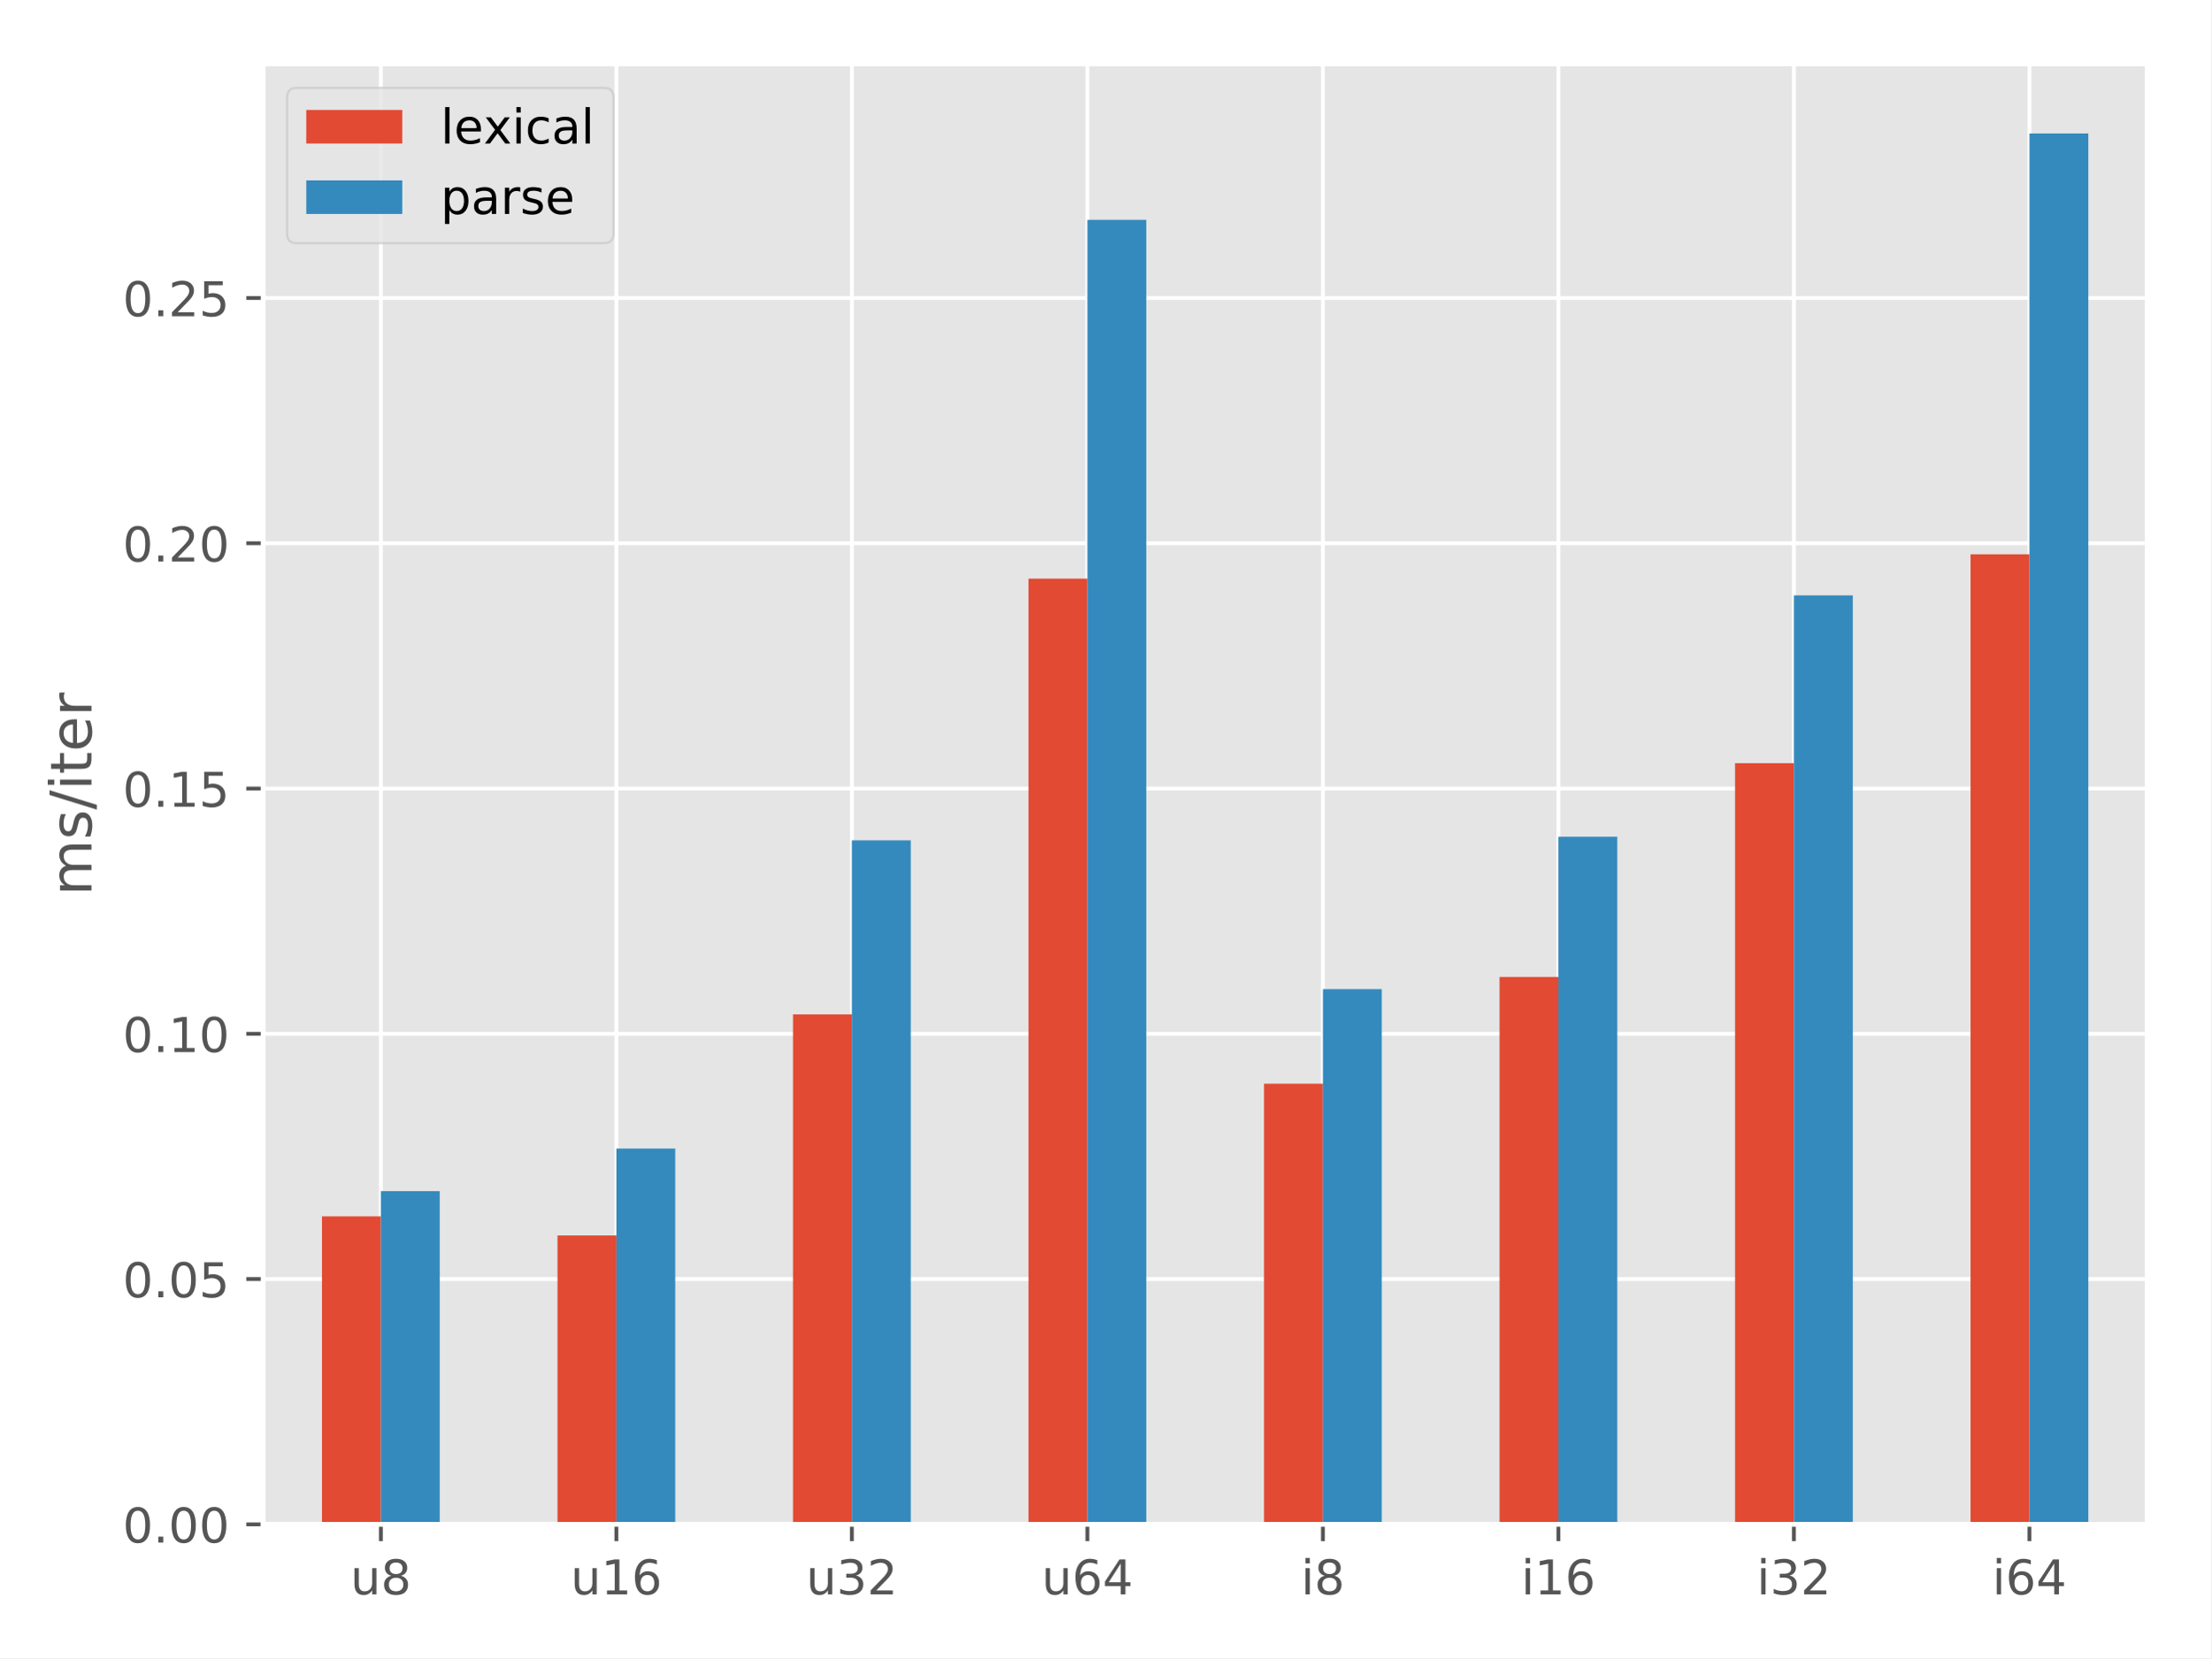
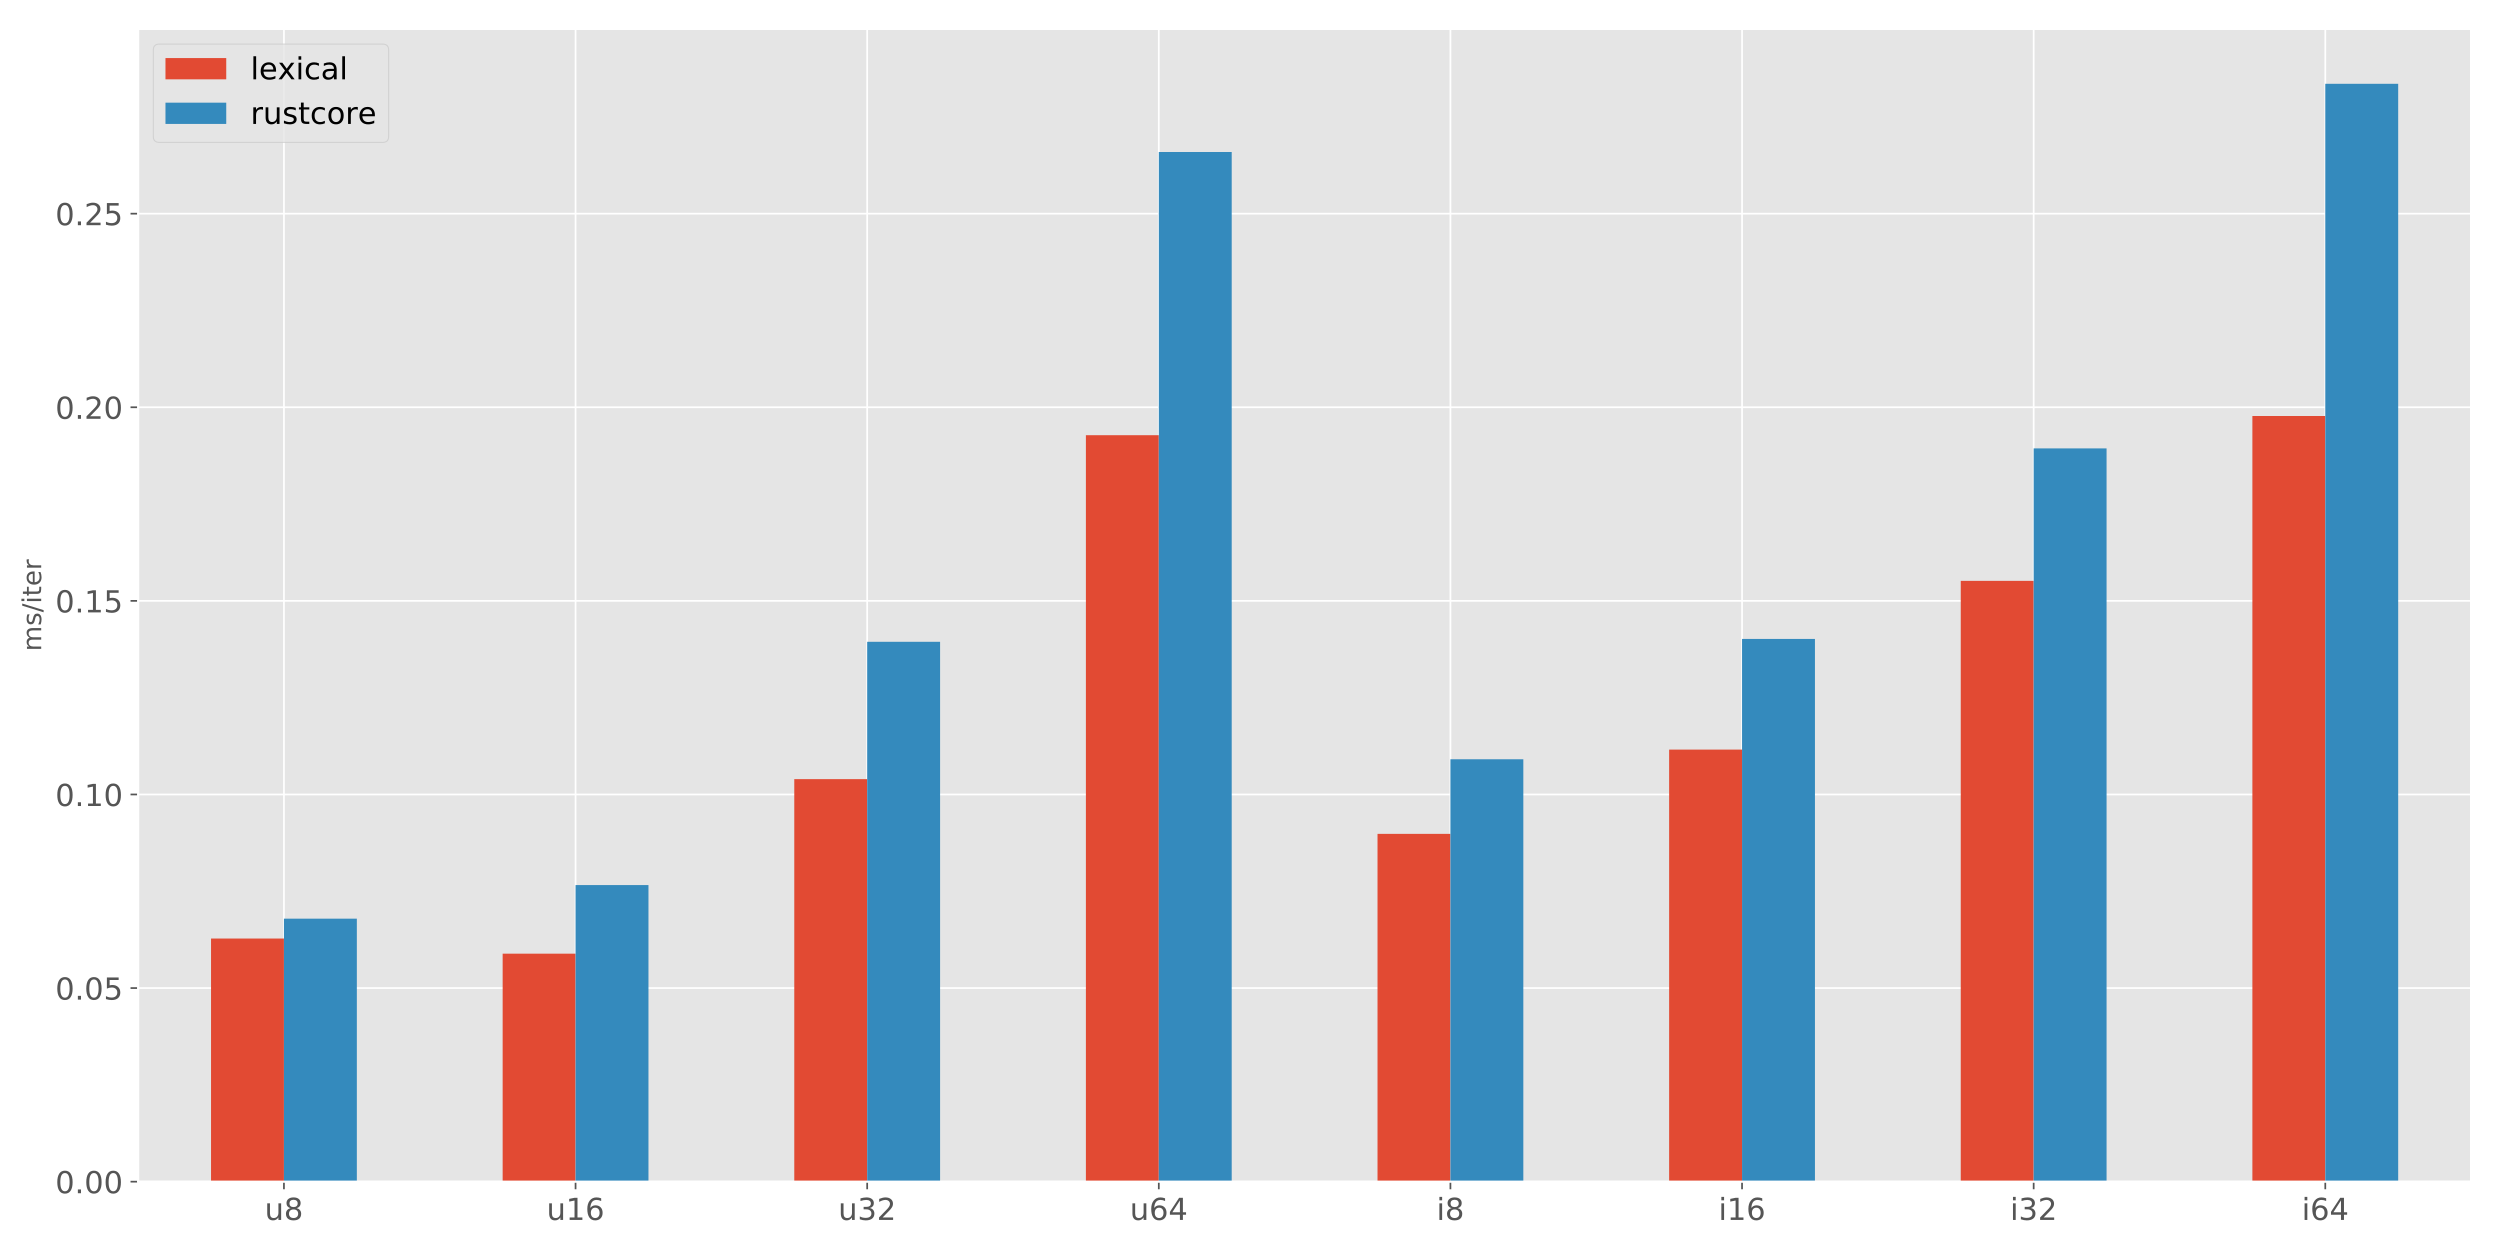
- <svg xmlns="http://www.w3.org/2000/svg" xmlns:xlink="http://www.w3.org/1999/xlink" height="345.6pt" version="1.1" viewBox="0 0 460.8 345.6" width="460.8pt">
+ <svg xmlns="http://www.w3.org/2000/svg" xmlns:xlink="http://www.w3.org/1999/xlink" height="576pt" version="1.1" viewBox="0 0 1152 576" width="1152pt">
  <defs>
    <style type="text/css">
*{stroke-linecap:butt;stroke-linejoin:round;}
  </style>
  </defs>
  <g id="figure_1">
    <g id="patch_1">
-       <path d="M 0 345.6  L 460.8 345.6  L 460.8 0  L 0 0  z " style="fill:#ffffff;" />
+       <path d="M 0 576  L 1152 576  L 1152 0  L 0 0  z " style="fill:#ffffff;" />
    </g>
    <g id="axes_1">
      <g id="patch_2">
-         <path d="M 54.83 317.72  L 447.48 317.72  L 447.48 13.32  L 54.83 13.32  z " style="fill:#e5e5e5;" />
+         <path d="M 63.65 544.52  L 1138.68 544.52  L 1138.68 13.32  L 63.65 13.32  z " style="fill:#e5e5e5;" />
      </g>
      <g id="matplotlib.axis_1">
        <g id="xtick_1">
          <g id="line2d_1">
-             <path clip-path="url(#pd019c4db63)" d="M 79.371 317.72  L 79.371 13.32  " style="fill:none;stroke:#ffffff;stroke-linecap:square;stroke-width:0.8;" />
+             <path clip-path="url(#pe57b29180e)" d="M 130.839 544.52  L 130.839 13.32  " style="fill:none;stroke:#ffffff;stroke-linecap:square;stroke-width:0.8;" />
          </g>
          <g id="line2d_2">
            <defs>
-               <path d="M 0 0  L 0 3.5  " id="m513edfecdf" style="stroke:#555555;stroke-width:0.8;" />
-             </defs>
-             <g>
-               <use style="fill:#555555;stroke:#555555;stroke-width:0.8;" x="79.371" xlink:href="#m513edfecdf" y="317.72" />
+               <path d="M 0 0  L 0 3.5  " id="m357dd4f829" style="stroke:#555555;stroke-width:0.8;" />
+             </defs>
+             <g>
+               <use style="fill:#555555;stroke:#555555;stroke-width:0.8;" x="130.839" xlink:href="#m357dd4f829" y="544.52" />
            </g>
          </g>
          <g id="text_1">
            <defs>
              <path d="M 8.5 21.578  L 8.5 54.688  L 17.484 54.688  L 17.484 21.922  Q 17.484 14.156 20.5 10.266  Q 23.531 6.391 29.594 6.391  Q 36.859 6.391 41.078 11.031  Q 45.312 15.672 45.312 23.688  L 45.312 54.688  L 54.297 54.688  L 54.297 0  L 45.312 0  L 45.312 8.406  Q 42.047 3.422 37.719 1  Q 33.406 -1.422 27.688 -1.422  Q 18.266 -1.422 13.375 4.438  Q 8.5 10.297 8.5 21.578  z M 31.109 56  z " id="DejaVuSans-75" />
              <path d="M 31.781 34.625  Q 24.75 34.625 20.719 30.859  Q 16.703 27.094 16.703 20.516  Q 16.703 13.922 20.719 10.156  Q 24.75 6.391 31.781 6.391  Q 38.812 6.391 42.859 10.172  Q 46.922 13.969 46.922 20.516  Q 46.922 27.094 42.891 30.859  Q 38.875 34.625 31.781 34.625  z M 21.922 38.812  Q 15.578 40.375 12.031 44.719  Q 8.5 49.078 8.5 55.328  Q 8.5 64.062 14.719 69.141  Q 20.953 74.219 31.781 74.219  Q 42.672 74.219 48.875 69.141  Q 55.078 64.062 55.078 55.328  Q 55.078 49.078 51.531 44.719  Q 48 40.375 41.703 38.812  Q 48.828 37.156 52.797 32.312  Q 56.781 27.484 56.781 20.516  Q 56.781 9.906 50.312 4.234  Q 43.844 -1.422 31.781 -1.422  Q 19.734 -1.422 13.25 4.234  Q 6.781 9.906 6.781 20.516  Q 6.781 27.484 10.781 32.312  Q 14.797 37.156 21.922 38.812  z M 18.312 54.391  Q 18.312 48.734 21.844 45.562  Q 25.391 42.391 31.781 42.391  Q 38.141 42.391 41.719 45.562  Q 45.312 48.734 45.312 54.391  Q 45.312 60.062 41.719 63.234  Q 38.141 66.406 31.781 66.406  Q 25.391 66.406 21.844 63.234  Q 18.312 60.062 18.312 54.391  z " id="DejaVuSans-38" />
            </defs>
-             <g style="fill:#555555;" transform="translate(73.02062 332.3184)scale(0.1 -0.1)">
+             <g style="fill:#555555;" transform="translate(121.9494 562.1578)scale(0.14 -0.14)">
              <use xlink:href="#DejaVuSans-75" />
              <use x="63.379" xlink:href="#DejaVuSans-38" />
            </g>
          </g>
        </g>
        <g id="xtick_2">
          <g id="line2d_3">
-             <path clip-path="url(#pd019c4db63)" d="M 128.452 317.72  L 128.452 13.32  " style="fill:none;stroke:#ffffff;stroke-linecap:square;stroke-width:0.8;" />
+             <path clip-path="url(#pe57b29180e)" d="M 265.218 544.52  L 265.218 13.32  " style="fill:none;stroke:#ffffff;stroke-linecap:square;stroke-width:0.8;" />
          </g>
          <g id="line2d_4">
            <g>
-               <use style="fill:#555555;stroke:#555555;stroke-width:0.8;" x="128.452" xlink:href="#m513edfecdf" y="317.72" />
+               <use style="fill:#555555;stroke:#555555;stroke-width:0.8;" x="265.218" xlink:href="#m357dd4f829" y="544.52" />
            </g>
          </g>
          <g id="text_2">
            <defs>
              <path d="M 12.406 8.297  L 28.516 8.297  L 28.516 63.922  L 10.984 60.406  L 10.984 69.391  L 28.422 72.906  L 38.281 72.906  L 38.281 8.297  L 54.391 8.297  L 54.391 0  L 12.406 0  z " id="DejaVuSans-31" />
              <path d="M 33.016 40.375  Q 26.375 40.375 22.484 35.828  Q 18.609 31.297 18.609 23.391  Q 18.609 15.531 22.484 10.953  Q 26.375 6.391 33.016 6.391  Q 39.656 6.391 43.531 10.953  Q 47.406 15.531 47.406 23.391  Q 47.406 31.297 43.531 35.828  Q 39.656 40.375 33.016 40.375  z M 52.594 71.297  L 52.594 62.312  Q 48.875 64.062 45.094 64.984  Q 41.312 65.922 37.594 65.922  Q 27.828 65.922 22.672 59.328  Q 17.531 52.734 16.797 39.406  Q 19.672 43.656 24.016 45.922  Q 28.375 48.188 33.594 48.188  Q 44.578 48.188 50.953 41.516  Q 57.328 34.859 57.328 23.391  Q 57.328 12.156 50.688 5.359  Q 44.047 -1.422 33.016 -1.422  Q 20.359 -1.422 13.672 8.266  Q 6.984 17.969 6.984 36.375  Q 6.984 53.656 15.188 63.938  Q 23.391 74.219 37.203 74.219  Q 40.922 74.219 44.703 73.484  Q 48.484 72.75 52.594 71.297  z " id="DejaVuSans-36" />
            </defs>
-             <g style="fill:#555555;" transform="translate(118.9206 332.3184)scale(0.1 -0.1)">
+             <g style="fill:#555555;" transform="translate(251.8744 562.1578)scale(0.14 -0.14)">
              <use xlink:href="#DejaVuSans-75" />
              <use x="63.379" xlink:href="#DejaVuSans-31" />
              <use x="127.002" xlink:href="#DejaVuSans-36" />
            </g>
          </g>
        </g>
        <g id="xtick_3">
          <g id="line2d_5">
-             <path clip-path="url(#pd019c4db63)" d="M 177.533 317.72  L 177.533 13.32  " style="fill:none;stroke:#ffffff;stroke-linecap:square;stroke-width:0.8;" />
+             <path clip-path="url(#pe57b29180e)" d="M 399.597 544.52  L 399.597 13.32  " style="fill:none;stroke:#ffffff;stroke-linecap:square;stroke-width:0.8;" />
          </g>
          <g id="line2d_6">
            <g>
-               <use style="fill:#555555;stroke:#555555;stroke-width:0.8;" x="177.533" xlink:href="#m513edfecdf" y="317.72" />
+               <use style="fill:#555555;stroke:#555555;stroke-width:0.8;" x="399.597" xlink:href="#m357dd4f829" y="544.52" />
            </g>
          </g>
          <g id="text_3">
            <defs>
              <path d="M 40.578 39.312  Q 47.656 37.797 51.625 33  Q 55.609 28.219 55.609 21.188  Q 55.609 10.406 48.188 4.484  Q 40.766 -1.422 27.094 -1.422  Q 22.516 -1.422 17.656 -0.516  Q 12.797 0.391 7.625 2.203  L 7.625 11.719  Q 11.719 9.328 16.594 8.109  Q 21.484 6.891 26.812 6.891  Q 36.078 6.891 40.938 10.547  Q 45.797 14.203 45.797 21.188  Q 45.797 27.641 41.281 31.266  Q 36.766 34.906 28.719 34.906  L 20.219 34.906  L 20.219 43.016  L 29.109 43.016  Q 36.375 43.016 40.234 45.922  Q 44.094 48.828 44.094 54.297  Q 44.094 59.906 40.109 62.906  Q 36.141 65.922 28.719 65.922  Q 24.656 65.922 20.016 65.031  Q 15.375 64.156 9.812 62.312  L 9.812 71.094  Q 15.438 72.656 20.344 73.438  Q 25.25 74.219 29.594 74.219  Q 40.828 74.219 47.359 69.109  Q 53.906 64.016 53.906 55.328  Q 53.906 49.266 50.438 45.094  Q 46.969 40.922 40.578 39.312  z " id="DejaVuSans-33" />
              <path d="M 19.188 8.297  L 53.609 8.297  L 53.609 0  L 7.328 0  L 7.328 8.297  Q 12.938 14.109 22.625 23.891  Q 32.328 33.688 34.812 36.531  Q 39.547 41.844 41.422 45.531  Q 43.312 49.219 43.312 52.781  Q 43.312 58.594 39.234 62.25  Q 35.156 65.922 28.609 65.922  Q 23.969 65.922 18.812 64.312  Q 13.672 62.703 7.812 59.422  L 7.812 69.391  Q 13.766 71.781 18.938 73  Q 24.125 74.219 28.422 74.219  Q 39.75 74.219 46.484 68.547  Q 53.219 62.891 53.219 53.422  Q 53.219 48.922 51.531 44.891  Q 49.859 40.875 45.406 35.406  Q 44.188 33.984 37.641 27.219  Q 31.109 20.453 19.188 8.297  z " id="DejaVuSans-32" />
            </defs>
-             <g style="fill:#555555;" transform="translate(168.0019 332.3184)scale(0.1 -0.1)">
+             <g style="fill:#555555;" transform="translate(386.2531 562.1578)scale(0.14 -0.14)">
              <use xlink:href="#DejaVuSans-75" />
              <use x="63.379" xlink:href="#DejaVuSans-33" />
              <use x="127.002" xlink:href="#DejaVuSans-32" />
            </g>
          </g>
        </g>
        <g id="xtick_4">
          <g id="line2d_7">
-             <path clip-path="url(#pd019c4db63)" d="M 226.614 317.72  L 226.614 13.32  " style="fill:none;stroke:#ffffff;stroke-linecap:square;stroke-width:0.8;" />
+             <path clip-path="url(#pe57b29180e)" d="M 533.976 544.52  L 533.976 13.32  " style="fill:none;stroke:#ffffff;stroke-linecap:square;stroke-width:0.8;" />
          </g>
          <g id="line2d_8">
            <g>
-               <use style="fill:#555555;stroke:#555555;stroke-width:0.8;" x="226.614" xlink:href="#m513edfecdf" y="317.72" />
+               <use style="fill:#555555;stroke:#555555;stroke-width:0.8;" x="533.976" xlink:href="#m357dd4f829" y="544.52" />
            </g>
          </g>
          <g id="text_4">
            <defs>
              <path d="M 37.797 64.312  L 12.891 25.391  L 37.797 25.391  z M 35.203 72.906  L 47.609 72.906  L 47.609 25.391  L 58.016 25.391  L 58.016 17.188  L 47.609 17.188  L 47.609 0  L 37.797 0  L 37.797 17.188  L 4.891 17.188  L 4.891 26.703  z " id="DejaVuSans-34" />
            </defs>
-             <g style="fill:#555555;" transform="translate(217.0831 332.3184)scale(0.1 -0.1)">
+             <g style="fill:#555555;" transform="translate(520.6319 562.1578)scale(0.14 -0.14)">
              <use xlink:href="#DejaVuSans-75" />
              <use x="63.379" xlink:href="#DejaVuSans-36" />
              <use x="127.002" xlink:href="#DejaVuSans-34" />
            </g>
          </g>
        </g>
        <g id="xtick_5">
          <g id="line2d_9">
-             <path clip-path="url(#pd019c4db63)" d="M 275.696 317.72  L 275.696 13.32  " style="fill:none;stroke:#ffffff;stroke-linecap:square;stroke-width:0.8;" />
+             <path clip-path="url(#pe57b29180e)" d="M 668.354 544.52  L 668.354 13.32  " style="fill:none;stroke:#ffffff;stroke-linecap:square;stroke-width:0.8;" />
          </g>
          <g id="line2d_10">
            <g>
-               <use style="fill:#555555;stroke:#555555;stroke-width:0.8;" x="275.696" xlink:href="#m513edfecdf" y="317.72" />
+               <use style="fill:#555555;stroke:#555555;stroke-width:0.8;" x="668.354" xlink:href="#m357dd4f829" y="544.52" />
            </g>
          </g>
          <g id="text_5">
            <defs>
              <path d="M 9.422 54.688  L 18.406 54.688  L 18.406 0  L 9.422 0  z M 9.422 75.984  L 18.406 75.984  L 18.406 64.594  L 9.422 64.594  z " id="DejaVuSans-69" />
            </defs>
-             <g style="fill:#555555;" transform="translate(271.1253 332.3184)scale(0.1 -0.1)">
+             <g style="fill:#555555;" transform="translate(661.9559 562.1578)scale(0.14 -0.14)">
              <use xlink:href="#DejaVuSans-69" />
              <use x="27.783" xlink:href="#DejaVuSans-38" />
            </g>
          </g>
        </g>
        <g id="xtick_6">
          <g id="line2d_11">
-             <path clip-path="url(#pd019c4db63)" d="M 324.777 317.72  L 324.777 13.32  " style="fill:none;stroke:#ffffff;stroke-linecap:square;stroke-width:0.8;" />
+             <path clip-path="url(#pe57b29180e)" d="M 802.733 544.52  L 802.733 13.32  " style="fill:none;stroke:#ffffff;stroke-linecap:square;stroke-width:0.8;" />
          </g>
          <g id="line2d_12">
            <g>
-               <use style="fill:#555555;stroke:#555555;stroke-width:0.8;" x="324.777" xlink:href="#m513edfecdf" y="317.72" />
+               <use style="fill:#555555;stroke:#555555;stroke-width:0.8;" x="802.733" xlink:href="#m357dd4f829" y="544.52" />
            </g>
          </g>
          <g id="text_6">
-             <g style="fill:#555555;" transform="translate(317.0253 332.3184)scale(0.1 -0.1)">
+             <g style="fill:#555555;" transform="translate(791.8809 562.1578)scale(0.14 -0.14)">
              <use xlink:href="#DejaVuSans-69" />
              <use x="27.783" xlink:href="#DejaVuSans-31" />
              <use x="91.406" xlink:href="#DejaVuSans-36" />
            </g>
          </g>
        </g>
        <g id="xtick_7">
          <g id="line2d_13">
-             <path clip-path="url(#pd019c4db63)" d="M 373.858 317.72  L 373.858 13.32  " style="fill:none;stroke:#ffffff;stroke-linecap:square;stroke-width:0.8;" />
+             <path clip-path="url(#pe57b29180e)" d="M 937.112 544.52  L 937.112 13.32  " style="fill:none;stroke:#ffffff;stroke-linecap:square;stroke-width:0.8;" />
          </g>
          <g id="line2d_14">
            <g>
-               <use style="fill:#555555;stroke:#555555;stroke-width:0.8;" x="373.858" xlink:href="#m513edfecdf" y="317.72" />
+               <use style="fill:#555555;stroke:#555555;stroke-width:0.8;" x="937.112" xlink:href="#m357dd4f829" y="544.52" />
            </g>
          </g>
          <g id="text_7">
-             <g style="fill:#555555;" transform="translate(366.1066 332.3184)scale(0.1 -0.1)">
+             <g style="fill:#555555;" transform="translate(926.2597 562.1578)scale(0.14 -0.14)">
              <use xlink:href="#DejaVuSans-69" />
              <use x="27.783" xlink:href="#DejaVuSans-33" />
              <use x="91.406" xlink:href="#DejaVuSans-32" />
            </g>
          </g>
        </g>
        <g id="xtick_8">
          <g id="line2d_15">
-             <path clip-path="url(#pd019c4db63)" d="M 422.939 317.72  L 422.939 13.32  " style="fill:none;stroke:#ffffff;stroke-linecap:square;stroke-width:0.8;" />
+             <path clip-path="url(#pe57b29180e)" d="M 1071.491 544.52  L 1071.491 13.32  " style="fill:none;stroke:#ffffff;stroke-linecap:square;stroke-width:0.8;" />
          </g>
          <g id="line2d_16">
            <g>
-               <use style="fill:#555555;stroke:#555555;stroke-width:0.8;" x="422.939" xlink:href="#m513edfecdf" y="317.72" />
+               <use style="fill:#555555;stroke:#555555;stroke-width:0.8;" x="1071.491" xlink:href="#m357dd4f829" y="544.52" />
            </g>
          </g>
          <g id="text_8">
-             <g style="fill:#555555;" transform="translate(415.1878 332.3184)scale(0.1 -0.1)">
+             <g style="fill:#555555;" transform="translate(1060.638 562.1578)scale(0.14 -0.14)">
              <use xlink:href="#DejaVuSans-69" />
              <use x="27.783" xlink:href="#DejaVuSans-36" />
              <use x="91.406" xlink:href="#DejaVuSans-34" />
            </g>
          </g>
        </g>
      </g>
      <g id="matplotlib.axis_2">
        <g id="ytick_1">
          <g id="line2d_17">
-             <path clip-path="url(#pd019c4db63)" d="M 54.83 317.72  L 447.48 317.72  " style="fill:none;stroke:#ffffff;stroke-linecap:square;stroke-width:0.8;" />
+             <path clip-path="url(#pe57b29180e)" d="M 63.65 544.52  L 1138.68 544.52  " style="fill:none;stroke:#ffffff;stroke-linecap:square;stroke-width:0.8;" />
          </g>
          <g id="line2d_18">
            <defs>
-               <path d="M 0 0  L -3.5 0  " id="mb73bcd8073" style="stroke:#555555;stroke-width:0.8;" />
-             </defs>
-             <g>
-               <use style="fill:#555555;stroke:#555555;stroke-width:0.8;" x="54.83" xlink:href="#mb73bcd8073" y="317.72" />
+               <path d="M 0 0  L -3.5 0  " id="m11fe44e973" style="stroke:#555555;stroke-width:0.8;" />
+             </defs>
+             <g>
+               <use style="fill:#555555;stroke:#555555;stroke-width:0.8;" x="63.65" xlink:href="#m11fe44e973" y="544.52" />
            </g>
          </g>
          <g id="text_9">
            <defs>
              <path d="M 31.781 66.406  Q 24.172 66.406 20.328 58.906  Q 16.5 51.422 16.5 36.375  Q 16.5 21.391 20.328 13.891  Q 24.172 6.391 31.781 6.391  Q 39.453 6.391 43.281 13.891  Q 47.125 21.391 47.125 36.375  Q 47.125 51.422 43.281 58.906  Q 39.453 66.406 31.781 66.406  z M 31.781 74.219  Q 44.047 74.219 50.516 64.516  Q 56.984 54.828 56.984 36.375  Q 56.984 17.969 50.516 8.266  Q 44.047 -1.422 31.781 -1.422  Q 19.531 -1.422 13.062 8.266  Q 6.594 17.969 6.594 36.375  Q 6.594 54.828 13.062 64.516  Q 19.531 74.219 31.781 74.219  z " id="DejaVuSans-30" />
              <path d="M 10.688 12.406  L 21 12.406  L 21 0  L 10.688 0  z " id="DejaVuSans-2e" />
            </defs>
-             <g style="fill:#555555;" transform="translate(25.56437 321.5192)scale(0.1 -0.1)">
+             <g style="fill:#555555;" transform="translate(25.47812 549.8389)scale(0.14 -0.14)">
              <use xlink:href="#DejaVuSans-30" />
              <use x="63.623" xlink:href="#DejaVuSans-2e" />
              <use x="95.41" xlink:href="#DejaVuSans-30" />
              <use x="159.033" xlink:href="#DejaVuSans-30" />
            </g>
          </g>
        </g>
        <g id="ytick_2">
          <g id="line2d_19">
-             <path clip-path="url(#pd019c4db63)" d="M 54.83 266.598  L 447.48 266.598  " style="fill:none;stroke:#ffffff;stroke-linecap:square;stroke-width:0.8;" />
+             <path clip-path="url(#pe57b29180e)" d="M 63.65 455.308  L 1138.68 455.308  " style="fill:none;stroke:#ffffff;stroke-linecap:square;stroke-width:0.8;" />
          </g>
          <g id="line2d_20">
            <g>
-               <use style="fill:#555555;stroke:#555555;stroke-width:0.8;" x="54.83" xlink:href="#mb73bcd8073" y="266.598" />
+               <use style="fill:#555555;stroke:#555555;stroke-width:0.8;" x="63.65" xlink:href="#m11fe44e973" y="455.308" />
            </g>
          </g>
          <g id="text_10">
            <defs>
              <path d="M 10.797 72.906  L 49.516 72.906  L 49.516 64.594  L 19.828 64.594  L 19.828 46.734  Q 21.969 47.469 24.109 47.828  Q 26.266 48.188 28.422 48.188  Q 40.625 48.188 47.75 41.5  Q 54.891 34.812 54.891 23.391  Q 54.891 11.625 47.562 5.094  Q 40.234 -1.422 26.906 -1.422  Q 22.312 -1.422 17.547 -0.641  Q 12.797 0.141 7.719 1.703  L 7.719 11.625  Q 12.109 9.234 16.797 8.062  Q 21.484 6.891 26.703 6.891  Q 35.156 6.891 40.078 11.328  Q 45.016 15.766 45.016 23.391  Q 45.016 31 40.078 35.438  Q 35.156 39.891 26.703 39.891  Q 22.75 39.891 18.812 39.016  Q 14.891 38.141 10.797 36.281  z " id="DejaVuSans-35" />
            </defs>
-             <g style="fill:#555555;" transform="translate(25.56437 270.397)scale(0.1 -0.1)">
+             <g style="fill:#555555;" transform="translate(25.47812 460.627)scale(0.14 -0.14)">
              <use xlink:href="#DejaVuSans-30" />
              <use x="63.623" xlink:href="#DejaVuSans-2e" />
              <use x="95.41" xlink:href="#DejaVuSans-30" />
              <use x="159.033" xlink:href="#DejaVuSans-35" />
            </g>
          </g>
        </g>
        <g id="ytick_3">
          <g id="line2d_21">
-             <path clip-path="url(#pd019c4db63)" d="M 54.83 215.476  L 447.48 215.476  " style="fill:none;stroke:#ffffff;stroke-linecap:square;stroke-width:0.8;" />
+             <path clip-path="url(#pe57b29180e)" d="M 63.65 366.096  L 1138.68 366.096  " style="fill:none;stroke:#ffffff;stroke-linecap:square;stroke-width:0.8;" />
          </g>
          <g id="line2d_22">
            <g>
-               <use style="fill:#555555;stroke:#555555;stroke-width:0.8;" x="54.83" xlink:href="#mb73bcd8073" y="215.476" />
+               <use style="fill:#555555;stroke:#555555;stroke-width:0.8;" x="63.65" xlink:href="#m11fe44e973" y="366.096" />
            </g>
          </g>
          <g id="text_11">
-             <g style="fill:#555555;" transform="translate(25.56437 219.2748)scale(0.1 -0.1)">
+             <g style="fill:#555555;" transform="translate(25.47812 371.4151)scale(0.14 -0.14)">
              <use xlink:href="#DejaVuSans-30" />
              <use x="63.623" xlink:href="#DejaVuSans-2e" />
              <use x="95.41" xlink:href="#DejaVuSans-31" />
              <use x="159.033" xlink:href="#DejaVuSans-30" />
            </g>
          </g>
        </g>
        <g id="ytick_4">
          <g id="line2d_23">
-             <path clip-path="url(#pd019c4db63)" d="M 54.83 164.353  L 447.48 164.353  " style="fill:none;stroke:#ffffff;stroke-linecap:square;stroke-width:0.8;" />
+             <path clip-path="url(#pe57b29180e)" d="M 63.65 276.884  L 1138.68 276.884  " style="fill:none;stroke:#ffffff;stroke-linecap:square;stroke-width:0.8;" />
          </g>
          <g id="line2d_24">
            <g>
-               <use style="fill:#555555;stroke:#555555;stroke-width:0.8;" x="54.83" xlink:href="#mb73bcd8073" y="164.353" />
+               <use style="fill:#555555;stroke:#555555;stroke-width:0.8;" x="63.65" xlink:href="#m11fe44e973" y="276.884" />
            </g>
          </g>
          <g id="text_12">
-             <g style="fill:#555555;" transform="translate(25.56437 168.1526)scale(0.1 -0.1)">
+             <g style="fill:#555555;" transform="translate(25.47812 282.2031)scale(0.14 -0.14)">
              <use xlink:href="#DejaVuSans-30" />
              <use x="63.623" xlink:href="#DejaVuSans-2e" />
              <use x="95.41" xlink:href="#DejaVuSans-31" />
              <use x="159.033" xlink:href="#DejaVuSans-35" />
            </g>
          </g>
        </g>
        <g id="ytick_5">
          <g id="line2d_25">
-             <path clip-path="url(#pd019c4db63)" d="M 54.83 113.231  L 447.48 113.231  " style="fill:none;stroke:#ffffff;stroke-linecap:square;stroke-width:0.8;" />
+             <path clip-path="url(#pe57b29180e)" d="M 63.65 187.672  L 1138.68 187.672  " style="fill:none;stroke:#ffffff;stroke-linecap:square;stroke-width:0.8;" />
          </g>
          <g id="line2d_26">
            <g>
-               <use style="fill:#555555;stroke:#555555;stroke-width:0.8;" x="54.83" xlink:href="#mb73bcd8073" y="113.231" />
+               <use style="fill:#555555;stroke:#555555;stroke-width:0.8;" x="63.65" xlink:href="#m11fe44e973" y="187.672" />
            </g>
          </g>
          <g id="text_13">
-             <g style="fill:#555555;" transform="translate(25.56437 117.0304)scale(0.1 -0.1)">
+             <g style="fill:#555555;" transform="translate(25.47812 192.9912)scale(0.14 -0.14)">
              <use xlink:href="#DejaVuSans-30" />
              <use x="63.623" xlink:href="#DejaVuSans-2e" />
              <use x="95.41" xlink:href="#DejaVuSans-32" />
              <use x="159.033" xlink:href="#DejaVuSans-30" />
            </g>
          </g>
        </g>
        <g id="ytick_6">
          <g id="line2d_27">
-             <path clip-path="url(#pd019c4db63)" d="M 54.83 62.109  L 447.48 62.109  " style="fill:none;stroke:#ffffff;stroke-linecap:square;stroke-width:0.8;" />
+             <path clip-path="url(#pe57b29180e)" d="M 63.65 98.46  L 1138.68 98.46  " style="fill:none;stroke:#ffffff;stroke-linecap:square;stroke-width:0.8;" />
          </g>
          <g id="line2d_28">
            <g>
-               <use style="fill:#555555;stroke:#555555;stroke-width:0.8;" x="54.83" xlink:href="#mb73bcd8073" y="62.109" />
+               <use style="fill:#555555;stroke:#555555;stroke-width:0.8;" x="63.65" xlink:href="#m11fe44e973" y="98.46" />
            </g>
          </g>
          <g id="text_14">
-             <g style="fill:#555555;" transform="translate(25.56437 65.90825)scale(0.1 -0.1)">
+             <g style="fill:#555555;" transform="translate(25.47812 103.7793)scale(0.14 -0.14)">
              <use xlink:href="#DejaVuSans-30" />
              <use x="63.623" xlink:href="#DejaVuSans-2e" />
              <use x="95.41" xlink:href="#DejaVuSans-32" />
              <use x="159.033" xlink:href="#DejaVuSans-35" />
            </g>
          </g>
        </g>
        <g id="text_15">
          <defs>
            <path d="M 52 44.188  Q 55.375 50.25 60.062 53.125  Q 64.75 56 71.094 56  Q 79.641 56 84.281 50.016  Q 88.922 44.047 88.922 33.016  L 88.922 0  L 79.891 0  L 79.891 32.719  Q 79.891 40.578 77.094 44.375  Q 74.312 48.188 68.609 48.188  Q 61.625 48.188 57.562 43.547  Q 53.516 38.922 53.516 30.906  L 53.516 0  L 44.484 0  L 44.484 32.719  Q 44.484 40.625 41.703 44.406  Q 38.922 48.188 33.109 48.188  Q 26.219 48.188 22.156 43.531  Q 18.109 38.875 18.109 30.906  L 18.109 0  L 9.078 0  L 9.078 54.688  L 18.109 54.688  L 18.109 46.188  Q 21.188 51.219 25.484 53.609  Q 29.781 56 35.688 56  Q 41.656 56 45.828 52.969  Q 50 49.953 52 44.188  z " id="DejaVuSans-6d" />
            <path d="M 44.281 53.078  L 44.281 44.578  Q 40.484 46.531 36.375 47.5  Q 32.281 48.484 27.875 48.484  Q 21.188 48.484 17.844 46.438  Q 14.5 44.391 14.5 40.281  Q 14.5 37.156 16.891 35.375  Q 19.281 33.594 26.516 31.984  L 29.594 31.297  Q 39.156 29.25 43.188 25.516  Q 47.219 21.781 47.219 15.094  Q 47.219 7.469 41.188 3.016  Q 35.156 -1.422 24.609 -1.422  Q 20.219 -1.422 15.453 -0.562  Q 10.688 0.297 5.422 2  L 5.422 11.281  Q 10.406 8.688 15.234 7.391  Q 20.062 6.109 24.812 6.109  Q 31.156 6.109 34.562 8.281  Q 37.984 10.453 37.984 14.406  Q 37.984 18.062 35.516 20.016  Q 33.062 21.969 24.703 23.781  L 21.578 24.516  Q 13.234 26.266 9.516 29.906  Q 5.812 33.547 5.812 39.891  Q 5.812 47.609 11.281 51.797  Q 16.75 56 26.812 56  Q 31.781 56 36.172 55.266  Q 40.578 54.547 44.281 53.078  z " id="DejaVuSans-73" />
            <path d="M 25.391 72.906  L 33.688 72.906  L 8.297 -9.281  L 0 -9.281  z " id="DejaVuSans-2f" />
            <path d="M 18.312 70.219  L 18.312 54.688  L 36.812 54.688  L 36.812 47.703  L 18.312 47.703  L 18.312 18.016  Q 18.312 11.328 20.141 9.422  Q 21.969 7.516 27.594 7.516  L 36.812 7.516  L 36.812 0  L 27.594 0  Q 17.188 0 13.234 3.875  Q 9.281 7.766 9.281 18.016  L 9.281 47.703  L 2.688 47.703  L 2.688 54.688  L 9.281 54.688  L 9.281 70.219  z " id="DejaVuSans-74" />
            <path d="M 56.203 29.594  L 56.203 25.203  L 14.891 25.203  Q 15.484 15.922 20.484 11.062  Q 25.484 6.203 34.422 6.203  Q 39.594 6.203 44.453 7.469  Q 49.312 8.734 54.109 11.281  L 54.109 2.781  Q 49.266 0.734 44.188 -0.344  Q 39.109 -1.422 33.891 -1.422  Q 20.797 -1.422 13.156 6.188  Q 5.516 13.812 5.516 26.812  Q 5.516 40.234 12.766 48.109  Q 20.016 56 32.328 56  Q 43.359 56 49.781 48.891  Q 56.203 41.797 56.203 29.594  z M 47.219 32.234  Q 47.125 39.594 43.094 43.984  Q 39.062 48.391 32.422 48.391  Q 24.906 48.391 20.391 44.141  Q 15.875 39.891 15.188 32.172  z " id="DejaVuSans-65" />
            <path d="M 41.109 46.297  Q 39.594 47.172 37.812 47.578  Q 36.031 48 33.891 48  Q 26.266 48 22.188 43.047  Q 18.109 38.094 18.109 28.812  L 18.109 0  L 9.078 0  L 9.078 54.688  L 18.109 54.688  L 18.109 46.188  Q 20.953 51.172 25.484 53.578  Q 30.031 56 36.531 56  Q 37.453 56 38.578 55.875  Q 39.703 55.766 41.062 55.516  z " id="DejaVuSans-72" />
          </defs>
-           <g style="fill:#555555;" transform="translate(19.06875 186.6887)rotate(-90)scale(0.12 -0.12)">
+           <g style="fill:#555555;" transform="translate(18.9825 300.0888)rotate(-90)scale(0.12 -0.12)">
            <use xlink:href="#DejaVuSans-6d" />
            <use x="97.412" xlink:href="#DejaVuSans-73" />
            <use x="149.512" xlink:href="#DejaVuSans-2f" />
            <use x="183.203" xlink:href="#DejaVuSans-69" />
            <use x="210.986" xlink:href="#DejaVuSans-74" />
            <use x="250.195" xlink:href="#DejaVuSans-65" />
            <use x="311.719" xlink:href="#DejaVuSans-72" />
          </g>
        </g>
      </g>
      <g id="patch_3">
-         <path clip-path="url(#pd019c4db63)" d="M 67.1 317.72  L 79.371 317.72  L 79.371 253.521  L 67.1 253.521  z " style="fill:#e24a33;" />
+         <path clip-path="url(#pe57b29180e)" d="M 97.245 544.52  L 130.839 544.52  L 130.839 432.488  L 97.245 432.488  z " style="fill:#e24a33;" />
      </g>
      <g id="patch_4">
-         <path clip-path="url(#pd019c4db63)" d="M 116.182 317.72  L 128.452 317.72  L 128.452 257.502  L 116.182 257.502  z " style="fill:#e24a33;" />
+         <path clip-path="url(#pe57b29180e)" d="M 231.623 544.52  L 265.218 544.52  L 265.218 439.435  L 231.623 439.435  z " style="fill:#e24a33;" />
      </g>
      <g id="patch_5">
-         <path clip-path="url(#pd019c4db63)" d="M 165.263 317.72  L 177.533 317.72  L 177.533 211.425  L 165.263 211.425  z " style="fill:#e24a33;" />
+         <path clip-path="url(#pe57b29180e)" d="M 366.002 544.52  L 399.597 544.52  L 399.597 359.027  L 366.002 359.027  z " style="fill:#e24a33;" />
      </g>
      <g id="patch_6">
-         <path clip-path="url(#pd019c4db63)" d="M 214.344 317.72  L 226.614 317.72  L 226.614 120.601  L 214.344 120.601  z " style="fill:#e24a33;" />
+         <path clip-path="url(#pe57b29180e)" d="M 500.381 544.52  L 533.976 544.52  L 533.976 200.533  L 500.381 200.533  z " style="fill:#e24a33;" />
      </g>
      <g id="patch_7">
-         <path clip-path="url(#pd019c4db63)" d="M 263.425 317.72  L 275.696 317.72  L 275.696 225.876  L 263.425 225.876  z " style="fill:#e24a33;" />
+         <path clip-path="url(#pe57b29180e)" d="M 634.76 544.52  L 668.354 544.52  L 668.354 384.245  L 634.76 384.245  z " style="fill:#e24a33;" />
      </g>
      <g id="patch_8">
-         <path clip-path="url(#pd019c4db63)" d="M 312.507 317.72  L 324.777 317.72  L 324.777 203.623  L 312.507 203.623  z " style="fill:#e24a33;" />
+         <path clip-path="url(#pe57b29180e)" d="M 769.138 544.52  L 802.733 544.52  L 802.733 345.413  L 769.138 345.413  z " style="fill:#e24a33;" />
      </g>
      <g id="patch_9">
-         <path clip-path="url(#pd019c4db63)" d="M 361.588 317.72  L 373.858 317.72  L 373.858 159.065  L 361.588 159.065  z " style="fill:#e24a33;" />
+         <path clip-path="url(#pe57b29180e)" d="M 903.517 544.52  L 937.112 544.52  L 937.112 267.656  L 903.517 267.656  z " style="fill:#e24a33;" />
      </g>
      <g id="patch_10">
-         <path clip-path="url(#pd019c4db63)" d="M 410.669 317.72  L 422.939 317.72  L 422.939 115.535  L 410.669 115.535  z " style="fill:#e24a33;" />
+         <path clip-path="url(#pe57b29180e)" d="M 1037.896 544.52  L 1071.491 544.52  L 1071.491 191.692  L 1037.896 191.692  z " style="fill:#e24a33;" />
      </g>
      <g id="patch_11">
-         <path clip-path="url(#pd019c4db63)" d="M 79.371 317.72  L 91.641 317.72  L 91.641 248.269  L 79.371 248.269  z " style="fill:#348abd;" />
+         <path clip-path="url(#pe57b29180e)" d="M 130.839 544.52  L 164.434 544.52  L 164.434 423.324  L 130.839 423.324  z " style="fill:#348abd;" />
      </g>
      <g id="patch_12">
-         <path clip-path="url(#pd019c4db63)" d="M 128.452 317.72  L 140.722 317.72  L 140.722 239.399  L 128.452 239.399  z " style="fill:#348abd;" />
+         <path clip-path="url(#pe57b29180e)" d="M 265.218 544.52  L 298.813 544.52  L 298.813 407.844  L 265.218 407.844  z " style="fill:#348abd;" />
      </g>
      <g id="patch_13">
-         <path clip-path="url(#pd019c4db63)" d="M 177.533 317.72  L 189.803 317.72  L 189.803 175.157  L 177.533 175.157  z " style="fill:#348abd;" />
+         <path clip-path="url(#pe57b29180e)" d="M 399.597 544.52  L 433.192 544.52  L 433.192 295.736  L 399.597 295.736  z " style="fill:#348abd;" />
      </g>
      <g id="patch_14">
-         <path clip-path="url(#pd019c4db63)" d="M 226.614 317.72  L 238.885 317.72  L 238.885 45.82  L 226.614 45.82  z " style="fill:#348abd;" />
+         <path clip-path="url(#pe57b29180e)" d="M 533.976 544.52  L 567.57 544.52  L 567.57 70.036  L 533.976 70.036  z " style="fill:#348abd;" />
      </g>
      <g id="patch_15">
-         <path clip-path="url(#pd019c4db63)" d="M 275.696 317.72  L 287.966 317.72  L 287.966 206.172  L 275.696 206.172  z " style="fill:#348abd;" />
+         <path clip-path="url(#pe57b29180e)" d="M 668.354 544.52  L 701.949 544.52  L 701.949 349.861  L 668.354 349.861  z " style="fill:#348abd;" />
      </g>
      <g id="patch_16">
-         <path clip-path="url(#pd019c4db63)" d="M 324.777 317.72  L 337.047 317.72  L 337.047 174.402  L 324.777 174.402  z " style="fill:#348abd;" />
+         <path clip-path="url(#pe57b29180e)" d="M 802.733 544.52  L 836.328 544.52  L 836.328 294.42  L 802.733 294.42  z " style="fill:#348abd;" />
      </g>
      <g id="patch_17">
-         <path clip-path="url(#pd019c4db63)" d="M 373.858 317.72  L 386.128 317.72  L 386.128 124.093  L 373.858 124.093  z " style="fill:#348abd;" />
+         <path clip-path="url(#pe57b29180e)" d="M 937.112 544.52  L 970.707 544.52  L 970.707 206.626  L 937.112 206.626  z " style="fill:#348abd;" />
      </g>
      <g id="patch_18">
-         <path clip-path="url(#pd019c4db63)" d="M 422.939 317.72  L 435.21 317.72  L 435.21 27.815  L 422.939 27.815  z " style="fill:#348abd;" />
+         <path clip-path="url(#pe57b29180e)" d="M 1071.491 544.52  L 1105.085 544.52  L 1105.085 38.615  L 1071.491 38.615  z " style="fill:#348abd;" />
      </g>
      <g id="patch_19">
-         <path d="M 54.83 317.72  L 54.83 13.32  " style="fill:none;stroke:#ffffff;stroke-linecap:square;stroke-linejoin:miter;" />
+         <path d="M 63.65 544.52  L 63.65 13.32  " style="fill:none;stroke:#ffffff;stroke-linecap:square;stroke-linejoin:miter;" />
      </g>
      <g id="patch_20">
-         <path d="M 447.48 317.72  L 447.48 13.32  " style="fill:none;stroke:#ffffff;stroke-linecap:square;stroke-linejoin:miter;" />
+         <path d="M 1138.68 544.52  L 1138.68 13.32  " style="fill:none;stroke:#ffffff;stroke-linecap:square;stroke-linejoin:miter;" />
      </g>
      <g id="patch_21">
-         <path d="M 54.83 317.72  L 447.48 317.72  " style="fill:none;stroke:#ffffff;stroke-linecap:square;stroke-linejoin:miter;" />
+         <path d="M 63.65 544.52  L 1138.68 544.52  " style="fill:none;stroke:#ffffff;stroke-linecap:square;stroke-linejoin:miter;" />
      </g>
      <g id="patch_22">
-         <path d="M 54.83 13.32  L 447.48 13.32  " style="fill:none;stroke:#ffffff;stroke-linecap:square;stroke-linejoin:miter;" />
+         <path d="M 63.65 13.32  L 1138.68 13.32  " style="fill:none;stroke:#ffffff;stroke-linecap:square;stroke-linejoin:miter;" />
      </g>
      <g id="legend_1">
        <g id="patch_23">
-           <path d="M 61.83 50.676  L 125.861 50.676  Q 127.861 50.676 127.861 48.676  L 127.861 20.32  Q 127.861 18.32 125.861 18.32  L 61.83 18.32  Q 59.83 18.32 59.83 20.32  L 59.83 48.676  Q 59.83 50.676 61.83 50.676  z " style="fill:#e5e5e5;opacity:0.8;stroke:#cccccc;stroke-linejoin:miter;stroke-width:0.5;" />
+           <path d="M 73.45 65.619  L 176.289 65.619  Q 179.089 65.619 179.089 62.819  L 179.089 23.12  Q 179.089 20.32 176.289 20.32  L 73.45 20.32  Q 70.65 20.32 70.65 23.12  L 70.65 62.819  Q 70.65 65.619 73.45 65.619  z " style="fill:#e5e5e5;opacity:0.8;stroke:#cccccc;stroke-linejoin:miter;stroke-width:0.5;" />
        </g>
        <g id="patch_24">
-           <path d="M 63.83 29.918  L 83.83 29.918  L 83.83 22.918  L 63.83 22.918  z " style="fill:#e24a33;" />
+           <path d="M 76.25 36.558  L 104.25 36.558  L 104.25 26.758  L 76.25 26.758  z " style="fill:#e24a33;" />
        </g>
        <g id="text_16">
          <defs>
            <path d="M 9.422 75.984  L 18.406 75.984  L 18.406 0  L 9.422 0  z " id="DejaVuSans-6c" />
            <path d="M 54.891 54.688  L 35.109 28.078  L 55.906 0  L 45.312 0  L 29.391 21.484  L 13.484 0  L 2.875 0  L 24.125 28.609  L 4.688 54.688  L 15.281 54.688  L 29.781 35.203  L 44.281 54.688  z " id="DejaVuSans-78" />
            <path d="M 48.781 52.594  L 48.781 44.188  Q 44.969 46.297 41.141 47.344  Q 37.312 48.391 33.406 48.391  Q 24.656 48.391 19.812 42.844  Q 14.984 37.312 14.984 27.297  Q 14.984 17.281 19.812 11.734  Q 24.656 6.203 33.406 6.203  Q 37.312 6.203 41.141 7.25  Q 44.969 8.297 48.781 10.406  L 48.781 2.094  Q 45.016 0.344 40.984 -0.531  Q 36.969 -1.422 32.422 -1.422  Q 20.062 -1.422 12.781 6.344  Q 5.516 14.109 5.516 27.297  Q 5.516 40.672 12.859 48.328  Q 20.219 56 33.016 56  Q 37.156 56 41.109 55.141  Q 45.062 54.297 48.781 52.594  z " id="DejaVuSans-63" />
            <path d="M 34.281 27.484  Q 23.391 27.484 19.188 25  Q 14.984 22.516 14.984 16.5  Q 14.984 11.719 18.141 8.906  Q 21.297 6.109 26.703 6.109  Q 34.188 6.109 38.703 11.406  Q 43.219 16.703 43.219 25.484  L 43.219 27.484  z M 52.203 31.203  L 52.203 0  L 43.219 0  L 43.219 8.297  Q 40.141 3.328 35.547 0.953  Q 30.953 -1.422 24.312 -1.422  Q 15.922 -1.422 10.953 3.297  Q 6 8.016 6 15.922  Q 6 25.141 12.172 29.828  Q 18.359 34.516 30.609 34.516  L 43.219 34.516  L 43.219 35.406  Q 43.219 41.609 39.141 45  Q 35.062 48.391 27.688 48.391  Q 23 48.391 18.547 47.266  Q 14.109 46.141 10.016 43.891  L 10.016 52.203  Q 14.938 54.109 19.578 55.047  Q 24.219 56 28.609 56  Q 40.484 56 46.344 49.844  Q 52.203 43.703 52.203 31.203  z " id="DejaVuSans-61" />
          </defs>
-           <g transform="translate(91.83 29.91844)scale(0.1 -0.1)">
+           <g transform="translate(115.45 36.55781)scale(0.14 -0.14)">
            <use xlink:href="#DejaVuSans-6c" />
            <use x="27.783" xlink:href="#DejaVuSans-65" />
            <use x="89.291" xlink:href="#DejaVuSans-78" />
            <use x="148.471" xlink:href="#DejaVuSans-69" />
            <use x="176.254" xlink:href="#DejaVuSans-63" />
            <use x="231.234" xlink:href="#DejaVuSans-61" />
            <use x="292.514" xlink:href="#DejaVuSans-6c" />
          </g>
        </g>
        <g id="patch_25">
-           <path d="M 63.83 44.597  L 83.83 44.597  L 83.83 37.597  L 63.83 37.597  z " style="fill:#348abd;" />
+           <path d="M 76.25 57.107  L 104.25 57.107  L 104.25 47.307  L 76.25 47.307  z " style="fill:#348abd;" />
        </g>
        <g id="text_17">
          <defs>
-             <path d="M 18.109 8.203  L 18.109 -20.797  L 9.078 -20.797  L 9.078 54.688  L 18.109 54.688  L 18.109 46.391  Q 20.953 51.266 25.266 53.625  Q 29.594 56 35.594 56  Q 45.562 56 51.781 48.094  Q 58.016 40.188 58.016 27.297  Q 58.016 14.406 51.781 6.484  Q 45.562 -1.422 35.594 -1.422  Q 29.594 -1.422 25.266 0.953  Q 20.953 3.328 18.109 8.203  z M 48.688 27.297  Q 48.688 37.203 44.609 42.844  Q 40.531 48.484 33.406 48.484  Q 26.266 48.484 22.188 42.844  Q 18.109 37.203 18.109 27.297  Q 18.109 17.391 22.188 11.75  Q 26.266 6.109 33.406 6.109  Q 40.531 6.109 44.609 11.75  Q 48.688 17.391 48.688 27.297  z " id="DejaVuSans-70" />
+             <path d="M 30.609 48.391  Q 23.391 48.391 19.188 42.75  Q 14.984 37.109 14.984 27.297  Q 14.984 17.484 19.156 11.844  Q 23.344 6.203 30.609 6.203  Q 37.797 6.203 41.984 11.859  Q 46.188 17.531 46.188 27.297  Q 46.188 37.016 41.984 42.703  Q 37.797 48.391 30.609 48.391  z M 30.609 56  Q 42.328 56 49.016 48.375  Q 55.719 40.766 55.719 27.297  Q 55.719 13.875 49.016 6.219  Q 42.328 -1.422 30.609 -1.422  Q 18.844 -1.422 12.172 6.219  Q 5.516 13.875 5.516 27.297  Q 5.516 40.766 12.172 48.375  Q 18.844 56 30.609 56  z " id="DejaVuSans-6f" />
          </defs>
-           <g transform="translate(91.83 44.59656)scale(0.1 -0.1)">
-             <use xlink:href="#DejaVuSans-70" />
-             <use x="63.477" xlink:href="#DejaVuSans-61" />
-             <use x="124.756" xlink:href="#DejaVuSans-72" />
-             <use x="165.869" xlink:href="#DejaVuSans-73" />
-             <use x="217.969" xlink:href="#DejaVuSans-65" />
+           <g transform="translate(115.45 57.10719)scale(0.14 -0.14)">
+             <use xlink:href="#DejaVuSans-72" />
+             <use x="41.113" xlink:href="#DejaVuSans-75" />
+             <use x="104.492" xlink:href="#DejaVuSans-73" />
+             <use x="156.592" xlink:href="#DejaVuSans-74" />
+             <use x="195.801" xlink:href="#DejaVuSans-63" />
+             <use x="250.781" xlink:href="#DejaVuSans-6f" />
+             <use x="311.963" xlink:href="#DejaVuSans-72" />
+             <use x="353.045" xlink:href="#DejaVuSans-65" />
          </g>
        </g>
      </g>
    </g>
  </g>
  <defs>
-     <clipPath id="pd019c4db63">
-       <rect height="304.4" width="392.65" x="54.83" y="13.32" />
+     <clipPath id="pe57b29180e">
+       <rect height="531.2" width="1075.03" x="63.65" y="13.32" />
    </clipPath>
  </defs>
</svg>
